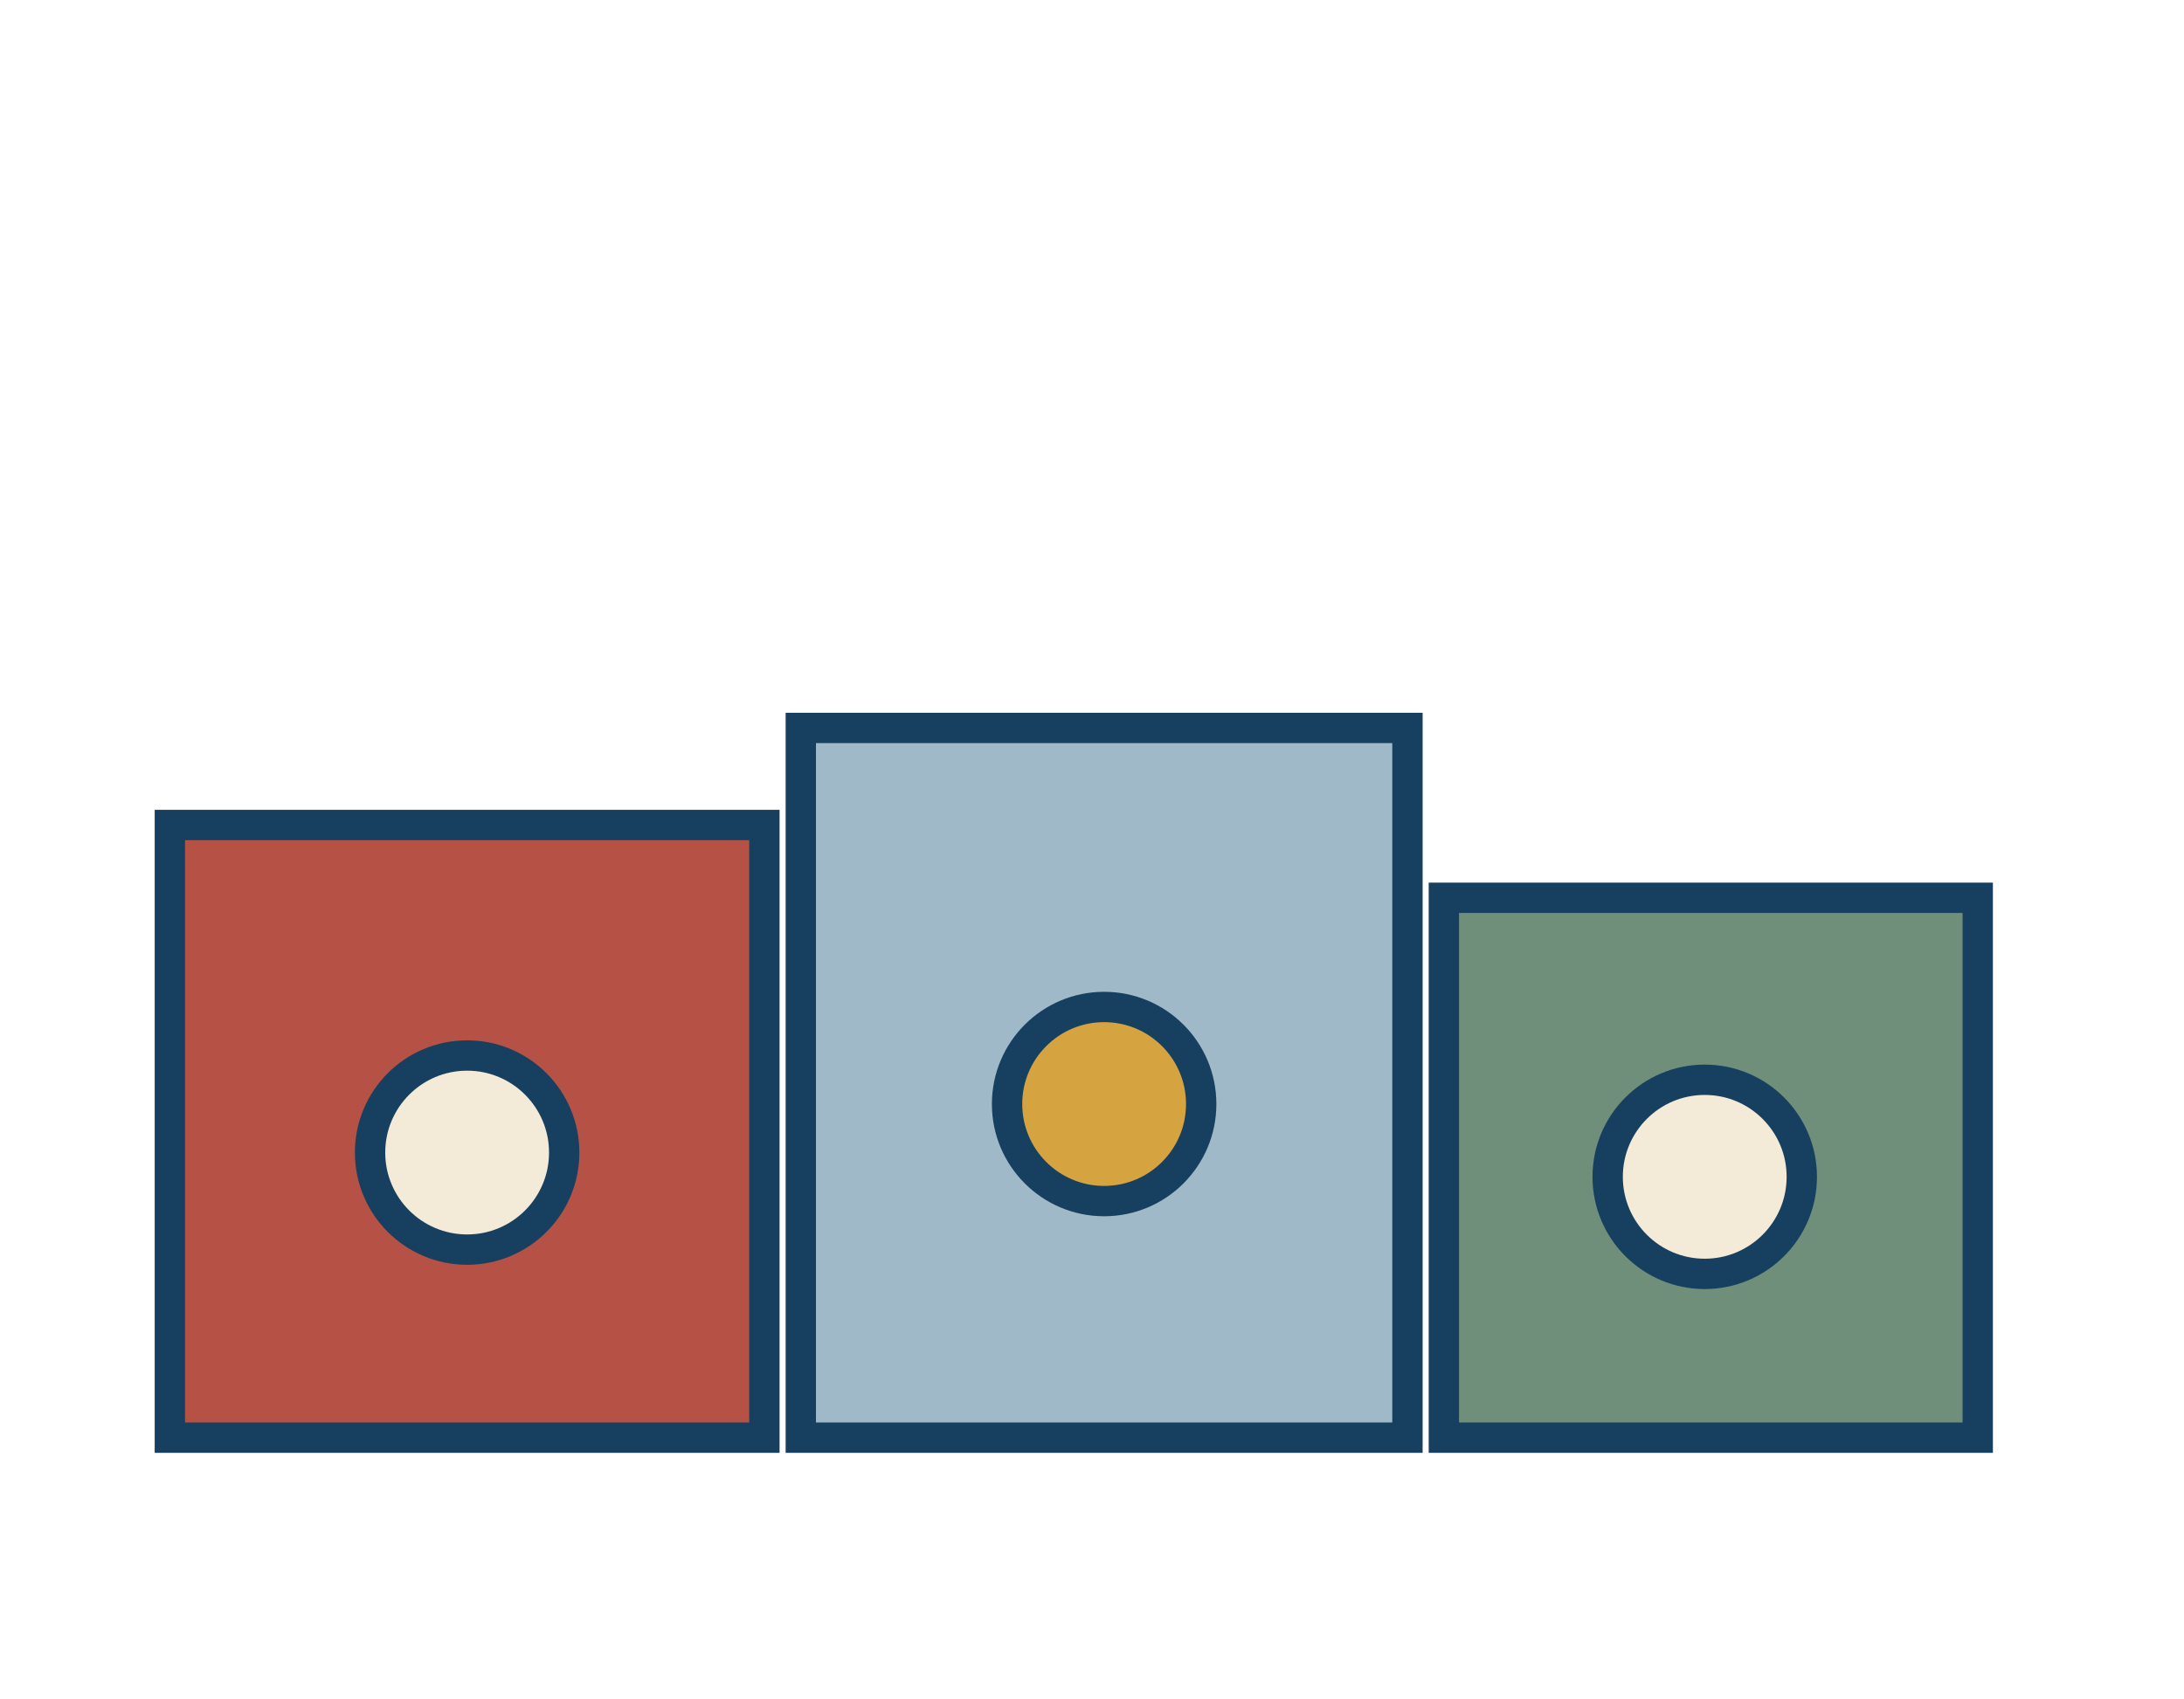
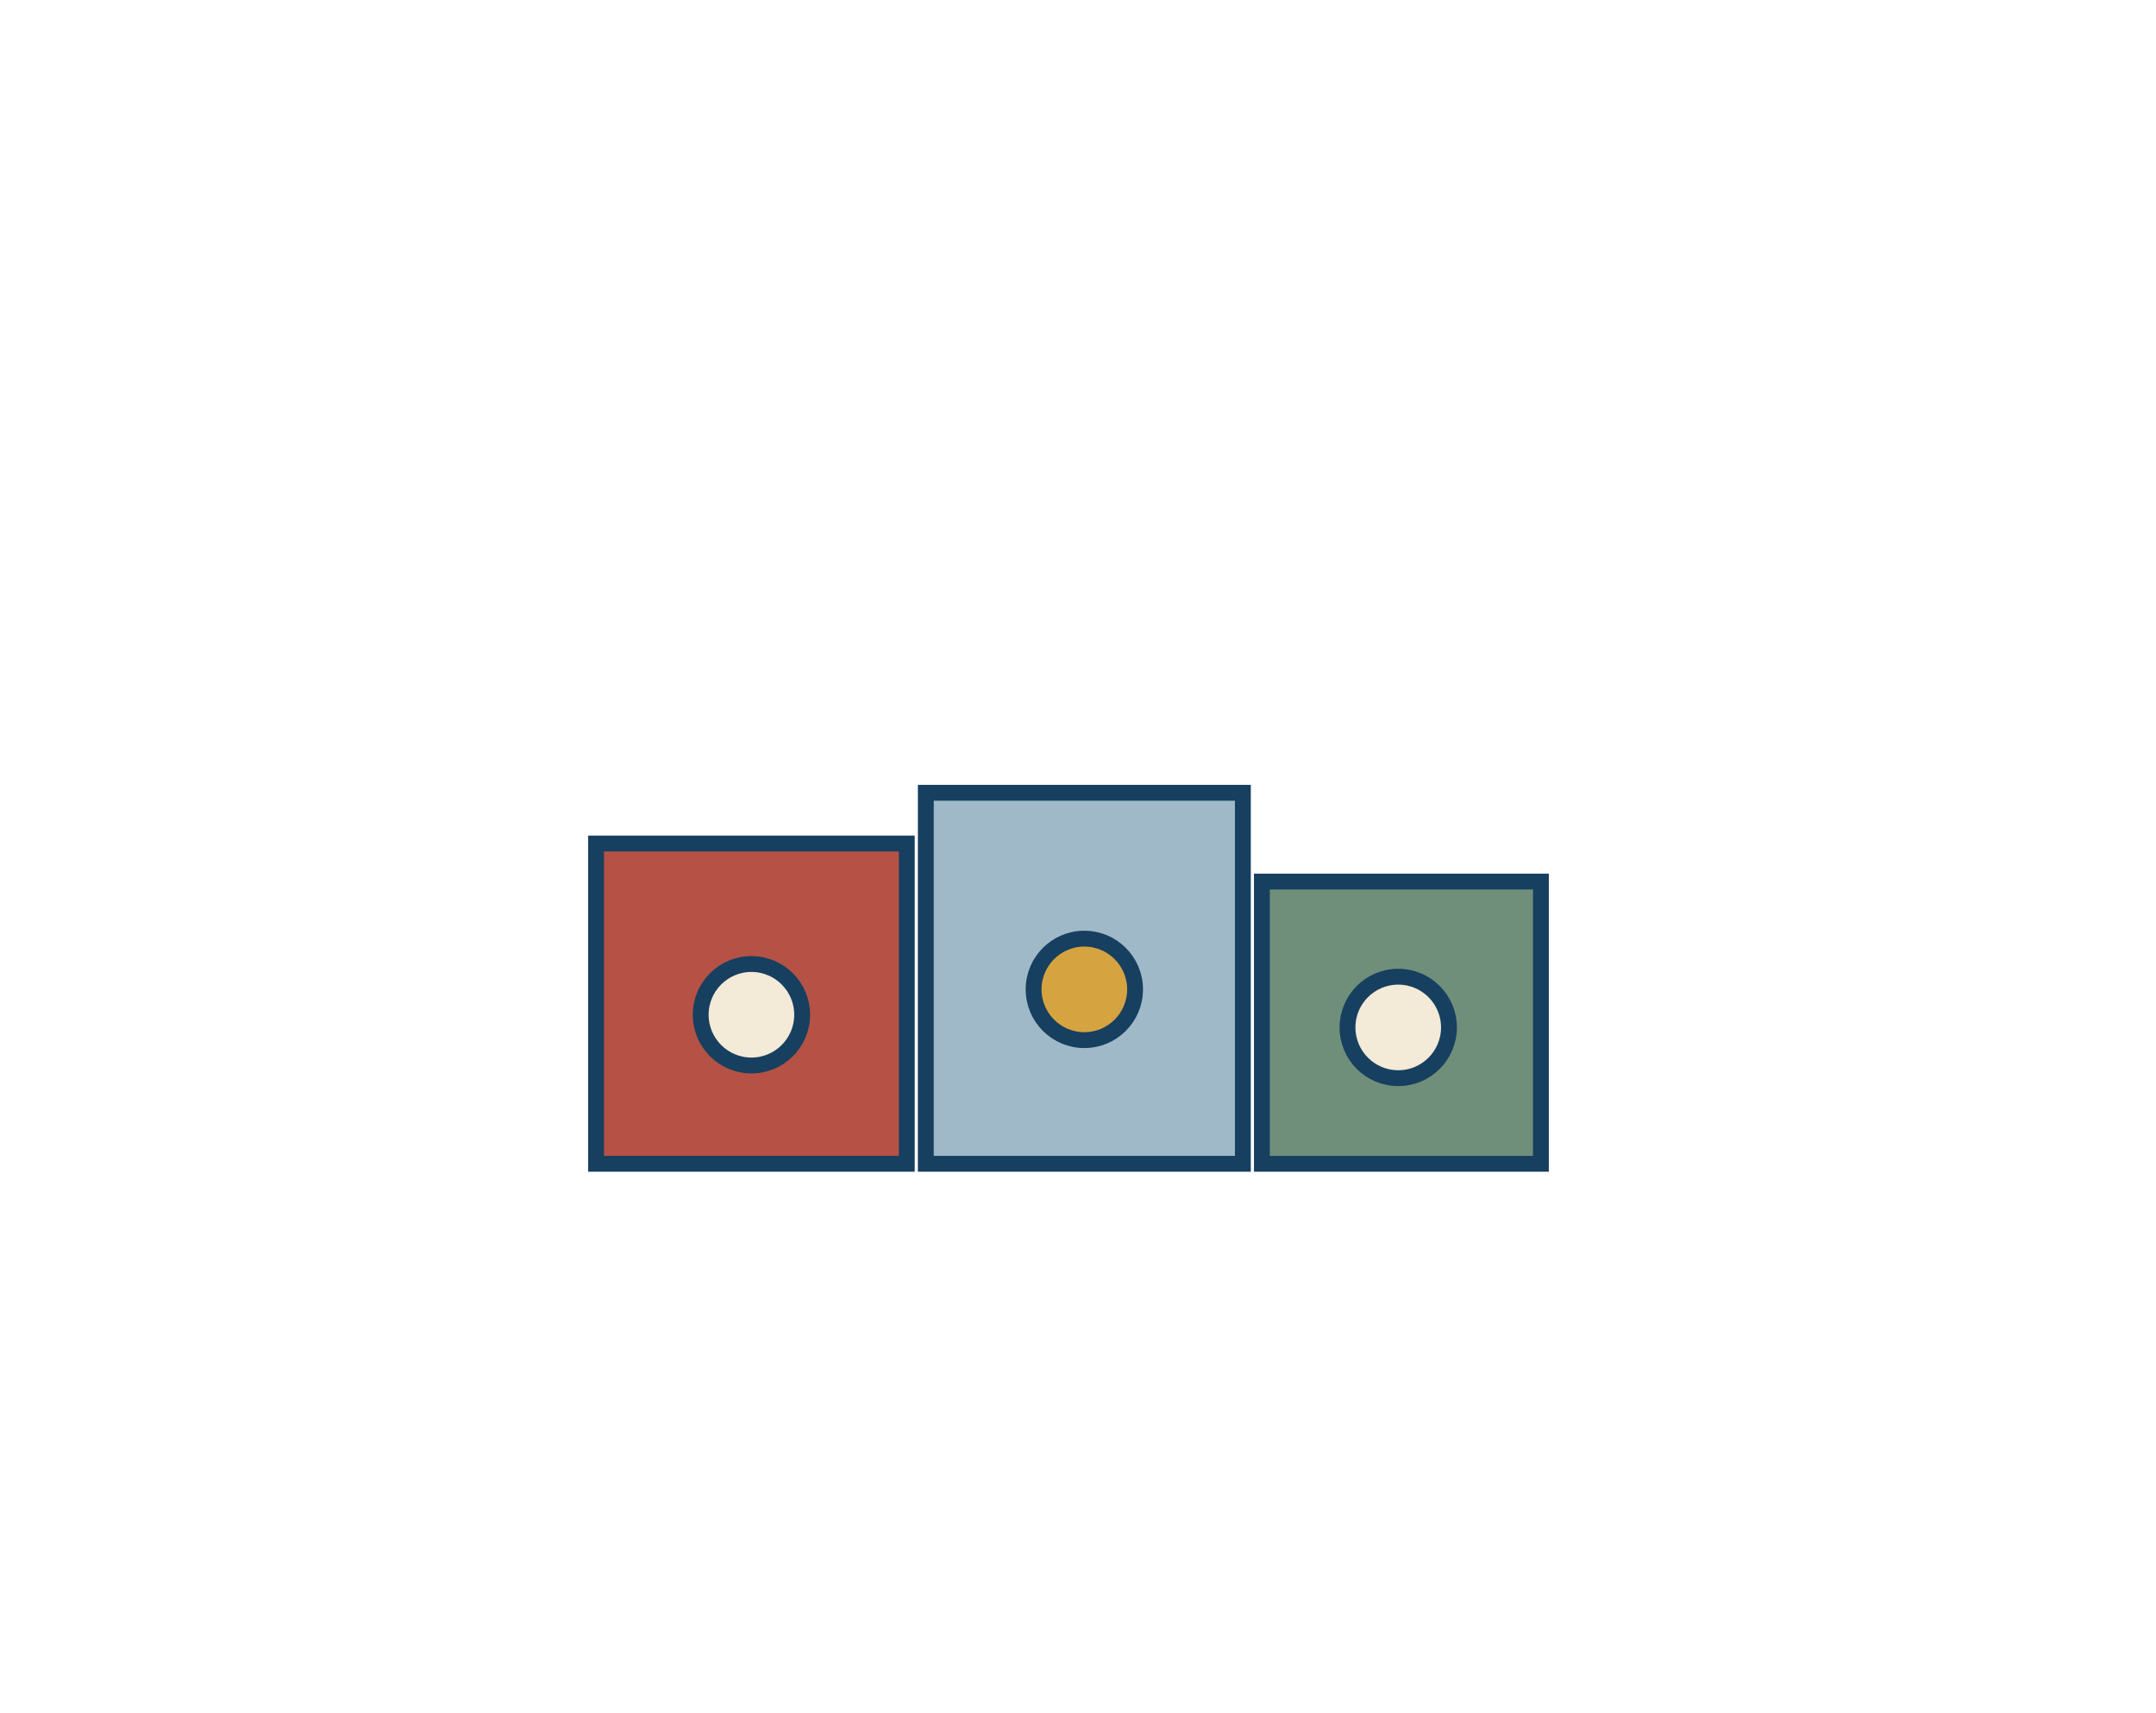
- <svg xmlns="http://www.w3.org/2000/svg" viewBox="0 0 360 280">
+ <svg xmlns="http://www.w3.org/2000/svg" viewBox="-160 -130 680 540">
  <g stroke="#173f5f" stroke-width="5">
    <path fill="#b55245" d="M28 136h98v101H28z" />
    <path fill="#9fb9c8" d="M132 120h100v117H132z" />
    <path fill="#6f8f7b" d="M238 148h88v89h-88z" />
    <circle cx="77" cy="190" r="16" fill="#f3ead7" />
    <circle cx="182" cy="182" r="16" fill="#d5a33f" />
    <circle cx="281" cy="194" r="16" fill="#f3ead7" />
  </g>
</svg>
